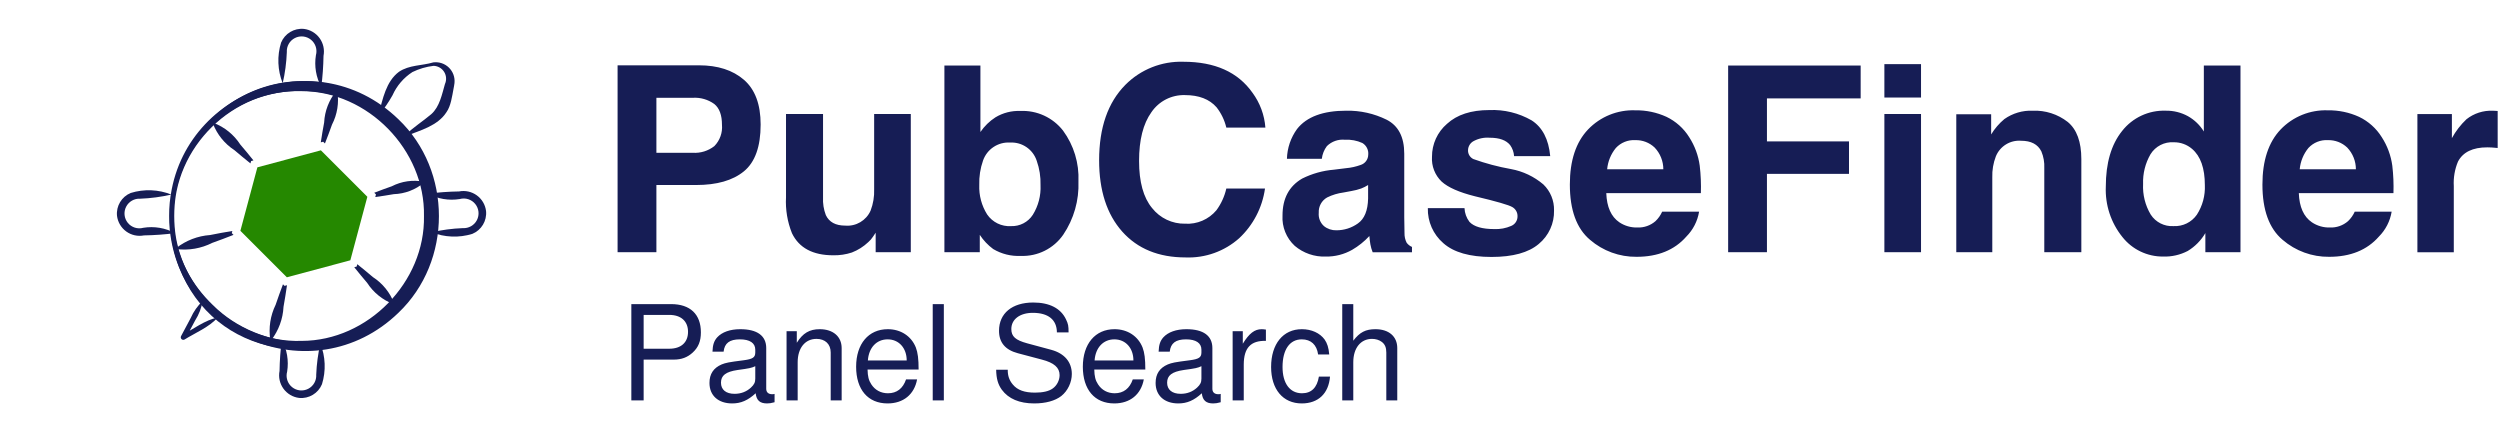
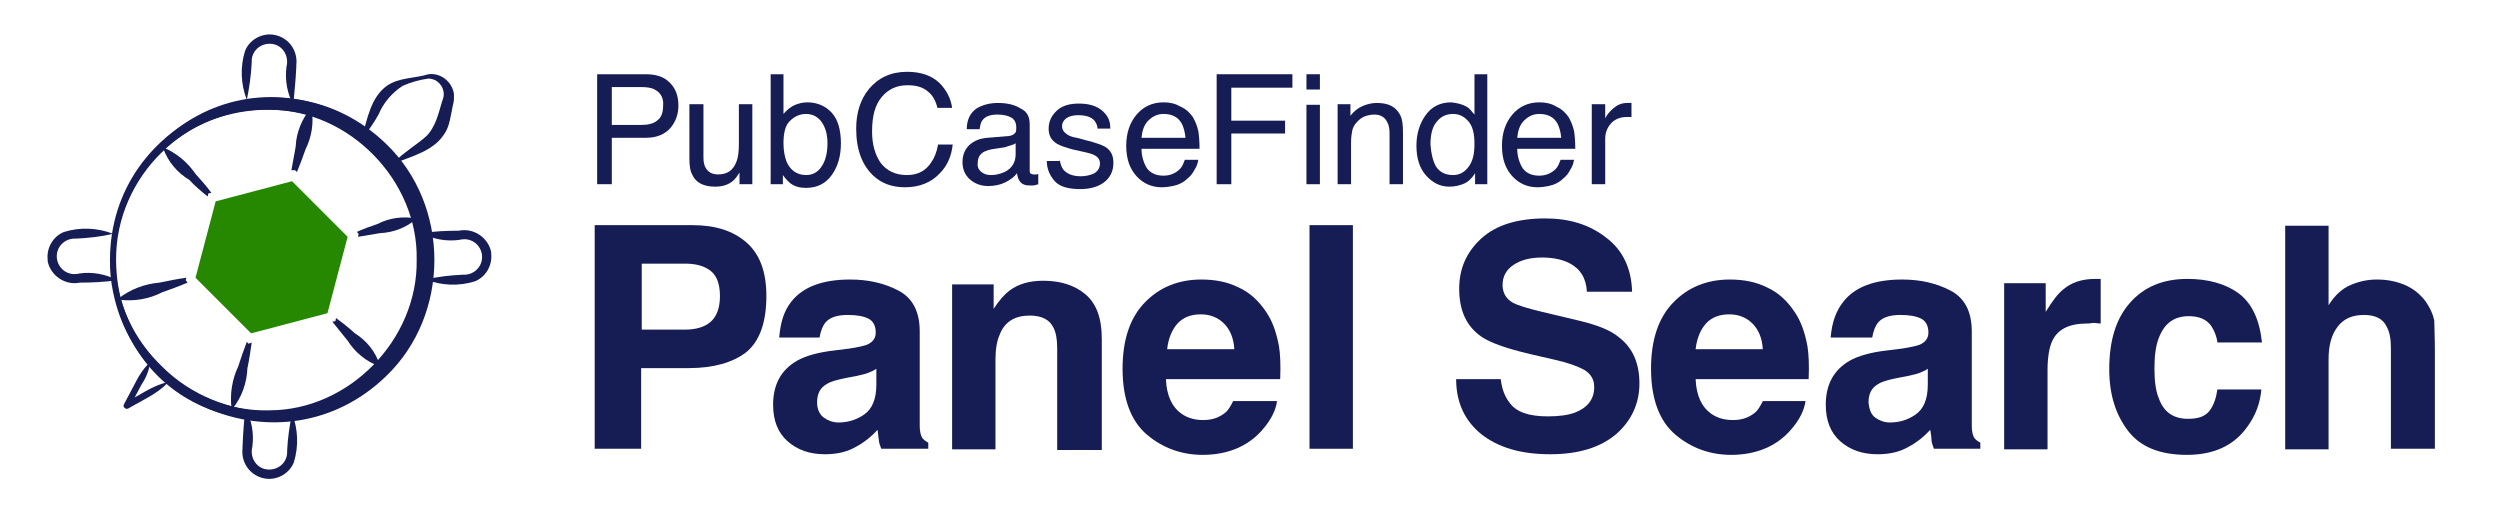
- <svg xmlns="http://www.w3.org/2000/svg" width="492" height="85" viewBox="0 0 492 85">
-   <defs>
-     <clipPath id="clip-logo_PanelSearch">
-       <rect width="492" height="85" />
+ <svg xmlns="http://www.w3.org/2000/svg" xmlns:xlink="http://www.w3.org/1999/xlink" version="1.1" id="レイヤー_1" x="0px" y="0px" viewBox="0 0 409.2 85" style="enable-background:new 0 0 409.2 85;" xml:space="preserve">
+   <style type="text/css">
+ 	.st0{clip-path:url(#SVGID_00000034052924713216807330000004274766067637836708_);}
+ 	.st1{enable-background:new    ;}
+ 	.st2{fill:#161D55;}
+ 	.st3{fill:#161D55;stroke:#161D55;}
+ 	.st4{fill:#258800;}
+ </style>
+   <g>
+     <defs>
+       <rect id="SVGID_1_" x="-15.3" width="492" height="85" />
+     </defs>
+     <clipPath id="SVGID_00000062169234016572356440000018046710911554640521_">
+       <use xlink:href="#SVGID_1_" style="overflow:visible;" />
    </clipPath>
-   </defs>
-   <g id="logo_PanelSearch" clip-path="url(#clip-logo_PanelSearch)">
-     <g id="グループ_56238" data-name="グループ 56238" transform="translate(-11827.957 -6612.707)">
-       <g id="グループ_56232" data-name="グループ 56232" transform="translate(11949.498 6624.859)">
-         <path id="パス_104437" data-name="パス 104437" d="M18.075.057H10.264V13.285H2.626V-23.5H18.649q5.541,0,8.835,2.845t3.294,8.81q0,6.514-3.294,9.21T18.075.057ZM21.669-7.6a5.322,5.322,0,0,0,1.5-4.193q0-2.87-1.51-4.093a6.553,6.553,0,0,0-4.23-1.223H10.264V-6.282h7.163A6.26,6.26,0,0,0,21.669-7.6ZM53.416,9.442q-.1.125-.5.749a5.011,5.011,0,0,1-.948,1.1,9.9,9.9,0,0,1-3.232,2.047,11.015,11.015,0,0,1-3.656.549q-6.04,0-8.136-4.343a16.617,16.617,0,0,1-1.173-7.063v-16.4h7.288v16.4a8.584,8.584,0,0,0,.549,3.494q.973,2.072,3.819,2.072A4.992,4.992,0,0,0,52.417,5.1a10.661,10.661,0,0,0,.7-4.218v-14.8h7.213v27.2H53.416Zm28.552,4.567a9.706,9.706,0,0,1-5.416-1.348,10.817,10.817,0,0,1-2.646-2.8v3.419H66.943V-23.453h7.088v13.078A10.378,10.378,0,0,1,77-13.27a8.822,8.822,0,0,1,4.892-1.248,10.076,10.076,0,0,1,8.4,3.869A15.705,15.705,0,0,1,93.323-.666,17.554,17.554,0,0,1,90.329,9.841,9.711,9.711,0,0,1,81.968,14.009ZM85.861.082a13.166,13.166,0,0,0-.749-4.792A5.215,5.215,0,0,0,79.871-8.3a5.292,5.292,0,0,0-5.316,3.519A13.208,13.208,0,0,0,73.806.057a10.143,10.143,0,0,0,1.547,5.79,5.3,5.3,0,0,0,4.717,2.3,4.882,4.882,0,0,0,4.268-2.221A10.143,10.143,0,0,0,85.861.082ZM124.945,10.54a15,15,0,0,1-10.532,3.769q-7.937,0-12.479-5.092Q97.392,4.1,97.392-4.809q0-9.634,5.166-14.85A15.394,15.394,0,0,1,113.989-24.2q9.284,0,13.577,6.09a13.184,13.184,0,0,1,2.546,6.864h-7.687a10.383,10.383,0,0,0-1.922-3.993q-2.1-2.4-6.215-2.4a7.7,7.7,0,0,0-6.614,3.382q-2.421,3.382-2.421,9.572t2.558,9.272a8.084,8.084,0,0,0,6.5,3.082,7.436,7.436,0,0,0,6.165-2.646A11.492,11.492,0,0,0,122.424.756h7.612A16.544,16.544,0,0,1,124.945,10.54Zm11.406-21.514q2.82-3.594,9.684-3.594a17.2,17.2,0,0,1,7.937,1.772q3.469,1.772,3.469,6.689V6.372q0,1.3.05,3.145a3.954,3.954,0,0,0,.424,1.9,2.55,2.55,0,0,0,1.048.824v1.048h-7.737a7.925,7.925,0,0,1-.449-1.547q-.125-.724-.2-1.647a14.615,14.615,0,0,1-3.394,2.72,10.21,10.21,0,0,1-5.191,1.323,8.925,8.925,0,0,1-6.1-2.109,7.522,7.522,0,0,1-2.408-5.978q0-5.017,3.868-7.263a17.176,17.176,0,0,1,6.239-1.747l2.421-.3a11.1,11.1,0,0,0,2.82-.624,2.139,2.139,0,0,0,1.522-2.022,2.4,2.4,0,0,0-1.161-2.309,7.25,7.25,0,0,0-3.407-.636A4.438,4.438,0,0,0,142.216-7.6a5.187,5.187,0,0,0-1,2.5h-6.863A10.439,10.439,0,0,1,136.351-10.974Zm5.291,19.118a3.717,3.717,0,0,0,2.446.824,7.244,7.244,0,0,0,4.23-1.348q1.934-1.348,2.009-4.917V.057a7.73,7.73,0,0,1-1.36.686,11.376,11.376,0,0,1-1.884.487l-1.6.3a10.314,10.314,0,0,0-3.22.973,3.262,3.262,0,0,0-1.647,3.02A3.123,3.123,0,0,0,141.642,8.144ZM182.5-12.671q3.195,2.047,3.669,7.038h-7.113A4.208,4.208,0,0,0,178.28-7.8q-1.173-1.448-3.993-1.448a5.738,5.738,0,0,0-3.307.724,2.083,2.083,0,0,0-.986,1.7,1.857,1.857,0,0,0,1.048,1.772,45.377,45.377,0,0,0,7.412,1.972,13.615,13.615,0,0,1,6.364,3.02,6.857,6.857,0,0,1,2.1,5.116,8.267,8.267,0,0,1-3.007,6.6q-3.007,2.558-9.3,2.558-6.414,0-9.472-2.708a8.81,8.81,0,0,1-3.057-6.9H169.3a4.75,4.75,0,0,0,.973,2.7q1.323,1.423,4.892,1.423a7.456,7.456,0,0,0,3.332-.624,2,2,0,0,0,1.235-1.872,2.018,2.018,0,0,0-1-1.822q-1-.624-7.413-2.146Q166.7,1.106,164.8-.616a6.223,6.223,0,0,1-1.9-4.892,8.485,8.485,0,0,1,2.958-6.477q2.957-2.708,8.323-2.708A15.41,15.41,0,0,1,182.5-12.671ZM215.467,5.3a9.023,9.023,0,0,1-2.521,4.917q-3.494,3.968-9.784,3.968A13.8,13.8,0,0,1,194,10.839q-3.968-3.344-3.968-10.882,0-7.063,3.581-10.832a12.245,12.245,0,0,1,9.3-3.769,14.257,14.257,0,0,1,6.115,1.273,10.712,10.712,0,0,1,4.492,4.018,13.71,13.71,0,0,1,2.072,5.616,36.267,36.267,0,0,1,.225,5.391H197.2q.15,4.093,2.571,5.74a6.055,6.055,0,0,0,3.544,1.023,5.1,5.1,0,0,0,3.569-1.248A5.927,5.927,0,0,0,208.2,5.3Zm-7.038-8.336a6.192,6.192,0,0,0-1.71-4.28,5.309,5.309,0,0,0-3.806-1.46,4.831,4.831,0,0,0-3.831,1.547,7.724,7.724,0,0,0-1.71,4.193Zm38.834-13.952H228.82v8.461h16.148v6.389H228.82V13.285h-7.637V-23.453h26.081Zm11.88,3.07v27.2h-7.213v-27.2Zm0-9.809v6.564h-7.213v-6.564ZM278.836-8.653a4.952,4.952,0,0,0-4.967,3.07,10.545,10.545,0,0,0-.7,4.143V13.285h-7.088V-13.869h6.863V-9.9a12.076,12.076,0,0,1,2.6-3.02,9.02,9.02,0,0,1,5.566-1.647,10.5,10.5,0,0,1,6.9,2.209q2.683,2.209,2.683,7.325V13.285H283.4V-3.262a7.551,7.551,0,0,0-.574-3.295Q281.781-8.653,278.836-8.653Zm43.177-14.8V13.285H315.1V9.517a10.033,10.033,0,0,1-3.469,3.519,9.739,9.739,0,0,1-4.842,1.1,10.109,10.109,0,0,1-8.024-3.856,14.808,14.808,0,0,1-3.257-9.9q0-6.963,3.207-10.957a10.434,10.434,0,0,1,8.573-3.993,8.774,8.774,0,0,1,4.393,1.086,8.64,8.64,0,0,1,3.12,3.007V-23.453ZM302.845-.142a10.7,10.7,0,0,0,1.5,6.015,4.985,4.985,0,0,0,4.492,2.271A5.252,5.252,0,0,0,313.427,5.9,9.924,9.924,0,0,0,315,.082q0-4.992-2.521-7.138a5.425,5.425,0,0,0-3.594-1.3A5,5,0,0,0,304.305-6,10.927,10.927,0,0,0,302.845-.142ZM351.763,5.3a9.023,9.023,0,0,1-2.521,4.917q-3.494,3.968-9.784,3.968a13.8,13.8,0,0,1-9.16-3.344Q326.33,7.495,326.331-.042q0-7.063,3.581-10.832a12.245,12.245,0,0,1,9.3-3.769,14.257,14.257,0,0,1,6.115,1.273,10.712,10.712,0,0,1,4.492,4.018,13.71,13.71,0,0,1,2.072,5.616,36.267,36.267,0,0,1,.225,5.391H333.493q.15,4.093,2.571,5.74a6.055,6.055,0,0,0,3.544,1.023,5.1,5.1,0,0,0,3.569-1.248A5.927,5.927,0,0,0,344.5,5.3Zm-7.038-8.336a6.192,6.192,0,0,0-1.71-4.28,5.309,5.309,0,0,0-3.806-1.46,4.831,4.831,0,0,0-3.831,1.547,7.724,7.724,0,0,0-1.71,4.193Zm25.856-4.318q-4.293,0-5.765,2.8a10.875,10.875,0,0,0-.824,4.842v13h-7.163v-27.2h6.789v4.742a15.038,15.038,0,0,1,2.87-3.719,7.813,7.813,0,0,1,5.191-1.672q.2,0,.337.012t.611.037V-7.23q-.674-.075-1.2-.1T370.581-7.355Z" transform="translate(-2.626 24.202)" fill="#161d55" />
-         <text id="Panel_Search" data-name="Panel Search" transform="translate(0.347 66.649)" fill="#161d55" font-size="26" font-family="Helvetica-Light, Helvetica" font-weight="300">
-           <tspan x="0" y="0">Panel Search</tspan>
-         </text>
+     <g id="logo_PanelSearch" style="clip-path:url(#SVGID_00000062169234016572356440000018046710911554640521_);">
+       <g id="グループ_56238" transform="translate(-11827.957 -6612.707)">
+         <g id="グループ_56232" transform="translate(11949.498 6624.859)">
+           <g class="st1">
+             <path class="st2" d="M-23.8,0h8c1.6,0,2.9,0.4,3.8,1.3c1,0.9,1.5,2.2,1.5,3.8c0,1.4-0.4,2.6-1.3,3.7c-0.9,1-2.2,1.6-4,1.6h-5.6       V18h-2.4V0z M-14.4,2.5c-0.5-0.3-1.3-0.4-2.2-0.4h-4.8v6.2h4.8c1.1,0,2-0.2,2.6-0.7c0.7-0.5,1-1.3,1-2.5       C-12.9,3.9-13.4,3-14.4,2.5z" />
+             <path class="st2" d="M-6.4,4.9v8.7c0,0.7,0.1,1.2,0.3,1.6C-5.7,16-5,16.4-4,16.4c1.5,0,2.5-0.7,3-2.1c0.3-0.7,0.4-1.7,0.4-3       V4.9h2.2V18h-2.1l0-1.9c-0.3,0.5-0.6,0.9-1,1.3c-0.8,0.7-1.8,1-3,1c-1.8,0-3.1-0.6-3.7-1.9c-0.4-0.7-0.5-1.6-0.5-2.7V4.9H-6.4z       " />
+             <path class="st2" d="M4.6,0h2.1v6.5c0.5-0.6,1.1-1.1,1.7-1.4c0.7-0.3,1.4-0.5,2.2-0.5c1.6,0,3,0.6,4,1.7c1,1.1,1.5,2.8,1.5,5       c0,2.1-0.5,3.8-1.5,5.2s-2.4,2.1-4.2,2.1c-1,0-1.8-0.2-2.5-0.7c-0.4-0.3-0.8-0.7-1.3-1.4V18h-2V0z M13,15       c0.6-0.9,0.9-2.2,0.9-3.7c0-1.4-0.3-2.5-0.9-3.4c-0.6-0.9-1.5-1.4-2.6-1.4c-1,0-1.9,0.4-2.6,1.1c-0.8,0.7-1.1,2-1.1,3.7       c0,1.2,0.2,2.2,0.5,3c0.6,1.4,1.7,2.2,3.2,2.2C11.5,16.5,12.4,16,13,15z" />
+             <path class="st2" d="M32.2,1.4c1.2,1.2,1.9,2.6,2.1,4.1h-2.4c-0.3-1.2-0.8-2.1-1.6-2.7c-0.8-0.7-1.9-1-3.3-1       c-1.7,0-3.1,0.6-4.2,1.9s-1.6,3.1-1.6,5.7c0,2.1,0.5,3.8,1.4,5.1c1,1.3,2.4,2,4.3,2c1.8,0,3.1-0.7,4-2.1       c0.5-0.7,0.9-1.7,1.1-2.9h2.4c-0.2,1.9-0.9,3.5-2.1,4.7c-1.4,1.5-3.3,2.3-5.7,2.3c-2.1,0-3.8-0.6-5.2-1.9       c-1.8-1.7-2.8-4.2-2.8-7.7c0-2.6,0.7-4.8,2.1-6.5c1.5-1.8,3.6-2.8,6.2-2.8C29.2-0.4,30.9,0.2,32.2,1.4z" />
+             <path class="st2" d="M43.7,10.1c0.5-0.1,0.8-0.3,1-0.6c0.1-0.2,0.1-0.5,0.1-0.8c0-0.8-0.3-1.3-0.8-1.6       c-0.5-0.3-1.3-0.5-2.3-0.5c-1.1,0-2,0.3-2.4,0.9c-0.3,0.3-0.4,0.9-0.5,1.5h-2.1c0-1.6,0.6-2.7,1.6-3.4c1-0.6,2.2-0.9,3.5-0.9       c1.5,0,2.8,0.3,3.7,0.9C46.6,6.1,47,7,47,8.2v7.5c0,0.2,0,0.4,0.1,0.5c0.1,0.1,0.3,0.2,0.6,0.2c0.1,0,0.2,0,0.3,0       c0.1,0,0.3,0,0.4-0.1V18c-0.3,0.1-0.6,0.2-0.8,0.2c-0.2,0-0.4,0-0.7,0c-0.8,0-1.3-0.3-1.6-0.8c-0.2-0.3-0.3-0.7-0.4-1.2       c-0.4,0.6-1.1,1.1-1.9,1.5c-0.8,0.4-1.8,0.6-2.8,0.6c-1.2,0-2.2-0.4-3-1.1c-0.8-0.7-1.2-1.7-1.2-2.8c0-1.2,0.4-2.1,1.1-2.8       c0.8-0.7,1.7-1.1,3-1.2L43.7,10.1z M39.1,16c0.5,0.4,1,0.5,1.6,0.5c0.8,0,1.5-0.2,2.2-0.5c1.2-0.6,1.8-1.6,1.8-2.9v-1.8       c-0.3,0.2-0.6,0.3-1,0.4S43,12,42.6,12l-1.3,0.2c-0.8,0.1-1.4,0.3-1.8,0.5c-0.7,0.4-1,1-1,1.8C38.4,15.1,38.6,15.6,39.1,16z" />
+             <path class="st2" d="M51.9,13.9c0.1,0.7,0.3,1.3,0.6,1.7c0.6,0.7,1.5,1.1,2.9,1.1c0.8,0,1.6-0.2,2.2-0.5       c0.6-0.4,0.9-0.9,0.9-1.6c0-0.6-0.3-1-0.8-1.3c-0.3-0.2-1-0.4-1.9-0.6l-1.8-0.4c-1.1-0.3-2-0.6-2.5-0.9c-1-0.6-1.4-1.4-1.4-2.5       c0-1.2,0.5-2.2,1.4-3c0.9-0.8,2.1-1.1,3.6-1.1c2,0,3.4,0.6,4.3,1.7c0.6,0.7,0.8,1.5,0.8,2.4h-2.1c0-0.5-0.2-0.9-0.5-1.3       c-0.5-0.6-1.4-0.9-2.7-0.9c-0.8,0-1.5,0.2-1.9,0.5c-0.4,0.3-0.7,0.7-0.7,1.3c0,0.6,0.3,1,0.9,1.4c0.3,0.2,0.8,0.4,1.5,0.5       l1.5,0.4c1.6,0.4,2.7,0.8,3.2,1.1c0.9,0.6,1.3,1.4,1.3,2.6c0,1.2-0.4,2.2-1.3,3c-0.9,0.8-2.3,1.3-4.1,1.3c-2,0-3.4-0.4-4.2-1.3       s-1.3-2-1.3-3.3H51.9z" />
+             <path class="st2" d="M71.7,5.3c0.9,0.4,1.5,1,2,1.7c0.4,0.7,0.7,1.4,0.9,2.3c0.1,0.6,0.2,1.6,0.2,2.9h-9.5       c0,1.3,0.4,2.4,0.9,3.2c0.6,0.8,1.5,1.2,2.7,1.2c1.1,0,2-0.4,2.7-1.1c0.4-0.4,0.6-1,0.8-1.5h2.2c-0.1,0.5-0.2,1-0.6,1.6       c-0.3,0.6-0.7,1.1-1.1,1.4c-0.7,0.7-1.5,1.1-2.5,1.3c-0.5,0.1-1.1,0.2-1.8,0.2c-1.6,0-3-0.6-4.1-1.8c-1.1-1.2-1.7-2.8-1.7-5       c0-2.1,0.6-3.8,1.7-5.1c1.1-1.3,2.6-2,4.4-2C70,4.6,70.8,4.8,71.7,5.3z M72.5,10.4c-0.1-1-0.3-1.7-0.6-2.3       c-0.6-1.1-1.6-1.6-3-1.6c-1,0-1.8,0.4-2.5,1.1c-0.7,0.7-1,1.7-1.1,2.8H72.5z" />
+             <path class="st2" d="M77.6,0H90v2.2H80v5.4h8.8v2.1H80V18h-2.4V0z" />
+             <path class="st2" d="M92.3,0h2.2v2.5h-2.2V0z M92.3,5h2.2v13h-2.2V5z" />
+             <path class="st2" d="M97.4,4.9h2.1v1.9c0.6-0.8,1.3-1.3,2-1.6c0.7-0.3,1.5-0.5,2.3-0.5c1.9,0,3.1,0.6,3.8,1.9       c0.4,0.7,0.5,1.7,0.5,3V18h-2.2V9.7c0-0.8-0.1-1.4-0.4-1.9c-0.4-0.8-1.1-1.2-2.1-1.2c-0.5,0-0.9,0.1-1.3,0.2       c-0.6,0.2-1.1,0.5-1.6,1.1c-0.4,0.4-0.6,0.9-0.7,1.3c-0.1,0.5-0.2,1.1-0.2,2V18h-2.2V4.9z" />
+             <path class="st2" d="M118.5,5.3c0.4,0.2,0.8,0.7,1.3,1.3V0h2.1v18h-2v-1.8c-0.5,0.8-1.1,1.4-1.8,1.7s-1.5,0.5-2.4,0.5       c-1.5,0-2.7-0.6-3.8-1.8c-1.1-1.2-1.6-2.9-1.6-4.9c0-1.9,0.5-3.6,1.5-5s2.4-2.1,4.2-2.1C116.9,4.7,117.8,4.9,118.5,5.3z        M113.5,15.1c0.6,0.9,1.5,1.4,2.8,1.4c1,0,1.8-0.4,2.5-1.3c0.7-0.9,1-2.1,1-3.8c0-1.7-0.3-2.9-1-3.7c-0.7-0.8-1.5-1.2-2.5-1.2       c-1.1,0-2,0.4-2.7,1.3c-0.7,0.8-1,2.1-1,3.7C112.7,13,113,14.2,113.5,15.1z" />
+             <path class="st2" d="M133.2,5.3c0.9,0.4,1.5,1,2,1.7c0.4,0.7,0.7,1.4,0.9,2.3c0.1,0.6,0.2,1.6,0.2,2.9h-9.5       c0,1.3,0.4,2.4,0.9,3.2c0.6,0.8,1.5,1.2,2.7,1.2c1.1,0,2-0.4,2.7-1.1c0.4-0.4,0.6-1,0.8-1.5h2.2c-0.1,0.5-0.2,1-0.6,1.6       c-0.3,0.6-0.7,1.1-1.1,1.4c-0.7,0.7-1.5,1.1-2.5,1.3c-0.5,0.1-1.1,0.2-1.8,0.2c-1.6,0-3-0.6-4.1-1.8c-1.1-1.2-1.7-2.8-1.7-5       c0-2.1,0.6-3.8,1.7-5.1c1.1-1.3,2.6-2,4.4-2C131.5,4.6,132.4,4.8,133.2,5.3z M134,10.4c-0.1-1-0.3-1.7-0.6-2.3       c-0.6-1.1-1.6-1.6-3-1.6c-1,0-1.8,0.4-2.5,1.1c-0.7,0.7-1,1.7-1.1,2.8H134z" />
+             <path class="st2" d="M139.1,4.9h2.1v2.3c0.2-0.4,0.6-1,1.3-1.6c0.7-0.6,1.4-0.9,2.3-0.9c0,0,0.1,0,0.2,0s0.3,0,0.5,0V7       c-0.1,0-0.2,0-0.4,0c-0.1,0-0.2,0-0.4,0c-1.1,0-2,0.4-2.6,1.1c-0.6,0.7-0.9,1.5-0.9,2.5V18h-2.2V4.9z" />
+           </g>
+           <g class="st1">
+             <path class="st2" d="M-8.8,48.1h-7.8v13.2h-7.6V24.7h16c3.7,0,6.6,0.9,8.8,2.8s3.3,4.8,3.3,8.8c0,4.3-1.1,7.4-3.3,9.2       C-1.6,47.2-4.8,48.1-8.8,48.1z M-5.2,40.5c1-0.9,1.5-2.3,1.5-4.2c0-1.9-0.5-3.3-1.5-4.1c-1-0.8-2.4-1.2-4.2-1.2h-7.1v10.8h7.1       C-7.7,41.8-6.2,41.4-5.2,40.5z" />
+             <path class="st2" d="M8,37.2c1.9-2.4,5.1-3.6,9.6-3.6c3,0,5.6,0.6,7.9,1.8c2.3,1.2,3.5,3.4,3.5,6.7v12.4c0,0.9,0,1.9,0,3.1       c0,0.9,0.2,1.6,0.4,1.9c0.2,0.3,0.6,0.6,1,0.8v1h-7.7c-0.2-0.5-0.4-1.1-0.4-1.5c-0.1-0.5-0.1-1-0.2-1.6c-1,1.1-2.1,2-3.4,2.7       c-1.5,0.9-3.2,1.3-5.2,1.3c-2.5,0-4.5-0.7-6.1-2.1c-1.6-1.4-2.4-3.4-2.4-6c0-3.3,1.3-5.7,3.9-7.2c1.4-0.8,3.5-1.4,6.2-1.7       l2.4-0.3c1.3-0.2,2.2-0.4,2.8-0.6c1-0.4,1.5-1.1,1.5-2c0-1.1-0.4-1.9-1.2-2.3c-0.8-0.4-1.9-0.6-3.4-0.6c-1.7,0-2.9,0.4-3.6,1.2       c-0.5,0.6-0.8,1.4-1,2.5H6C6.2,40.6,6.8,38.7,8,37.2z M13.3,56.2c0.7,0.5,1.5,0.8,2.4,0.8c1.5,0,2.9-0.4,4.2-1.3s2-2.5,2-4.9       v-2.6c-0.4,0.3-0.9,0.5-1.4,0.7c-0.5,0.2-1.1,0.3-1.9,0.5l-1.6,0.3c-1.5,0.3-2.6,0.6-3.2,1c-1.1,0.6-1.6,1.6-1.6,3       C12.2,54.8,12.6,55.7,13.3,56.2z" />
+             <path class="st2" d="M47,39.5c-2.4,0-4.1,1-4.9,3.1c-0.5,1.1-0.7,2.5-0.7,4.1v14.7h-7.1v-27h6.8v4c0.9-1.4,1.8-2.4,2.6-3       c1.5-1.1,3.3-1.6,5.5-1.6c2.8,0,5.1,0.7,6.9,2.2c1.8,1.5,2.7,3.9,2.7,7.3v18.2h-7.3V44.8c0-1.4-0.2-2.5-0.6-3.3       C50.3,40.2,49,39.5,47,39.5z" />
+             <path class="st2" d="M87.5,53.4c-0.2,1.6-1,3.2-2.5,4.9c-2.3,2.6-5.6,4-9.7,4c-3.4,0-6.5-1.1-9.1-3.3c-2.6-2.2-4-5.8-4-10.8       c0-4.7,1.2-8.3,3.6-10.8c2.4-2.5,5.5-3.8,9.3-3.8c2.3,0,4.3,0.4,6.1,1.3c1.8,0.8,3.3,2.2,4.5,4c1.1,1.6,1.7,3.5,2.1,5.6       c0.2,1.2,0.3,3,0.2,5.4H69.3c0.1,2.7,1,4.6,2.6,5.7c1,0.7,2.2,1,3.5,1c1.5,0,2.6-0.4,3.6-1.2c0.5-0.4,0.9-1.1,1.3-1.9H87.5z        M80.5,45.1c-0.1-1.9-0.7-3.3-1.7-4.3c-1-1-2.3-1.5-3.8-1.5c-1.6,0-2.9,0.5-3.8,1.5s-1.5,2.4-1.7,4.2H80.5z" />
+             <path class="st2" d="M92.8,24.7h7.1v36.6h-7.1V24.7z" />
+             <path class="st2" d="M131.8,56c1.8,0,3.3-0.2,4.4-0.6c2.1-0.8,3.2-2.2,3.2-4.2c0-1.2-0.5-2.1-1.6-2.8c-1.1-0.6-2.7-1.2-5-1.7       l-3.9-0.9c-3.8-0.9-6.4-1.8-7.9-2.8c-2.5-1.7-3.7-4.3-3.7-7.9c0-3.3,1.2-6,3.6-8.2c2.4-2.2,5.9-3.3,10.5-3.3       c3.9,0,7.2,1,9.9,3.1c2.7,2,4.2,5,4.3,8.9h-7.4c-0.1-2.2-1.1-3.8-2.9-4.7c-1.2-0.6-2.7-0.9-4.4-0.9c-2,0-3.5,0.4-4.7,1.2       c-1.2,0.8-1.8,1.9-1.8,3.3c0,1.3,0.6,2.3,1.7,2.9c0.7,0.4,2.3,0.9,4.8,1.5l6.3,1.5c2.8,0.7,4.9,1.5,6.3,2.7       c2.2,1.7,3.3,4.2,3.3,7.5c0,3.3-1.3,6.1-3.8,8.3c-2.6,2.2-6.2,3.3-10.8,3.3c-4.8,0-8.5-1.1-11.3-3.3c-2.7-2.2-4.1-5.2-4.1-9       h7.3c0.2,1.7,0.7,2.9,1.4,3.8C126.6,55.3,128.7,56,131.8,56z" />
+             <path class="st2" d="M174,53.4c-0.2,1.6-1,3.2-2.5,4.9c-2.3,2.6-5.6,4-9.7,4c-3.4,0-6.5-1.1-9.1-3.3s-4-5.8-4-10.8       c0-4.7,1.2-8.3,3.6-10.8s5.5-3.8,9.3-3.8c2.3,0,4.3,0.4,6.1,1.3c1.8,0.8,3.3,2.2,4.5,4c1.1,1.6,1.7,3.5,2.1,5.6       c0.2,1.2,0.3,3,0.2,5.4h-18.5c0.1,2.7,1,4.6,2.6,5.7c1,0.7,2.2,1,3.5,1c1.5,0,2.6-0.4,3.6-1.2c0.5-0.4,0.9-1.1,1.3-1.9H174z        M167,45.1c-0.1-1.9-0.7-3.3-1.7-4.3c-1-1-2.3-1.5-3.8-1.5c-1.6,0-2.9,0.5-3.8,1.5s-1.5,2.4-1.7,4.2H167z" />
+             <path class="st2" d="M180.2,37.2c1.9-2.4,5.1-3.6,9.6-3.6c3,0,5.6,0.6,7.9,1.8c2.3,1.2,3.5,3.4,3.5,6.7v12.4c0,0.9,0,1.9,0,3.1       c0,0.9,0.2,1.6,0.4,1.9c0.2,0.3,0.6,0.6,1,0.8v1H195c-0.2-0.5-0.4-1.1-0.4-1.5s-0.1-1-0.2-1.6c-1,1.1-2.1,2-3.4,2.7       c-1.5,0.9-3.2,1.3-5.2,1.3c-2.5,0-4.5-0.7-6.1-2.1c-1.6-1.4-2.4-3.4-2.4-6c0-3.3,1.3-5.7,3.9-7.2c1.4-0.8,3.5-1.4,6.2-1.7       l2.4-0.3c1.3-0.2,2.2-0.4,2.8-0.6c1-0.4,1.5-1.1,1.5-2c0-1.1-0.4-1.9-1.2-2.3c-0.8-0.4-1.9-0.6-3.4-0.6c-1.7,0-2.9,0.4-3.6,1.2       c-0.5,0.6-0.8,1.4-1,2.5h-6.8C178.3,40.6,179,38.7,180.2,37.2z M185.4,56.2c0.7,0.5,1.5,0.8,2.4,0.8c1.5,0,2.9-0.4,4.2-1.3       s2-2.5,2-4.9v-2.6c-0.4,0.3-0.9,0.5-1.4,0.7c-0.5,0.2-1.1,0.3-1.9,0.5l-1.6,0.3c-1.5,0.3-2.6,0.6-3.2,1c-1.1,0.6-1.6,1.6-1.6,3       C184.4,54.8,184.7,55.7,185.4,56.2z" />
+             <path class="st2" d="M220.1,40.8c-2.9,0-4.8,0.9-5.7,2.8c-0.5,1-0.8,2.7-0.8,4.8v13h-7.1V34.2h6.8v4.7c1.1-1.8,2-3,2.9-3.7       c1.3-1.1,3-1.7,5.2-1.7c0.1,0,0.2,0,0.3,0c0.1,0,0.3,0,0.6,0v7.3c-0.4,0-0.8-0.1-1.2-0.1C220.5,40.8,220.3,40.8,220.1,40.8z" />
+             <path class="st2" d="M248.7,43.9h-7.3c-0.1-1-0.5-1.9-1-2.7c-0.8-1.1-2-1.6-3.7-1.6c-2.4,0-4,1.2-4.9,3.6       c-0.5,1.3-0.7,2.9-0.7,5c0,2,0.2,3.6,0.7,4.8c0.8,2.3,2.4,3.4,4.8,3.4c1.7,0,2.8-0.4,3.5-1.3c0.7-0.9,1.1-2.1,1.3-3.5h7.2       c-0.2,2.2-0.9,4.2-2.3,6.1c-2.2,3.1-5.5,4.6-9.9,4.6c-4.4,0-7.6-1.3-9.6-3.9s-3.1-5.9-3.1-10.1c0-4.7,1.1-8.3,3.4-10.9       c2.3-2.6,5.4-3.9,9.4-3.9c3.4,0,6.2,0.8,8.3,2.3C247,37.4,248.3,40.1,248.7,43.9z" />
+             <path class="st2" d="M277,45.4v15.9h-7.2V44.8c0-1.5-0.2-2.6-0.7-3.5c-0.6-1.3-1.9-1.9-3.7-1.9c-1.9,0-3.3,0.6-4.3,1.9       c-1,1.3-1.5,3-1.5,5.4v14.7h-7.1V24.8h7.1v13c1-1.6,2.2-2.7,3.6-3.3c1.4-0.6,2.8-0.9,4.3-0.9c1.7,0,3.2,0.3,4.6,0.9       s2.5,1.5,3.4,2.7c0.7,1,1.2,2.1,1.4,3.1C276.9,41.2,277,43,277,45.4z" />
+           </g>
+         </g>
      </g>
-     </g>
-     <g id="グループ_56396" data-name="グループ 56396" transform="translate(-16097 10481.66)">
-       <path id="パス_104938" data-name="パス 104938" d="M54.517,55.008c-13.095,13.267-35.488,9.748-42.294-8.155C4.154,25.268,24.635,3.578,46.548,12.266,64.2,19.462,67.87,41.9,54.517,55.008m-.141-.141C69.632,39.295,57.954,12.4,36.363,12.221c-22.4-.077-33.9,26.371-17.495,42.128,9.332,9.314,26.083,10.254,35.508.518" transform="translate(16120 -10476)" fill="#161d55" />
-       <path id="パス_104939" data-name="パス 104939" d="M10.789,36.854c.044-22.936,27.69-34.692,44.264-18.69,10.433,9.921,10.439,27.462,0,37.383C38.485,71.556,10.827,59.788,10.789,36.854m0,0c-.165,13.817,11.824,25.525,25.574,25.071C49.686,61.917,61.2,50.091,60.937,36.854,61.2,23.616,49.691,11.781,36.363,11.778c-13.752-.451-25.74,11.257-25.574,25.076" transform="translate(16120 -10476)" fill="#161d55" stroke="#161d55" stroke-width="1" />
-       <path id="パス_104940" data-name="パス 104940" d="M51.532,16.745c.8-2.921,1.421-6.355,3.985-8.276,2.034-1.372,4.5-1.179,6.76-1.852a3.716,3.716,0,0,1,4.167,4.065c-.036.417-.137.781-.195,1.162-.274,1.425-.518,3.361-1.381,4.568-1.718,2.692-5.171,3.6-8.019,4.7l-.1-.172c1.588-1.554,3.466-2.721,5.137-4.141,1.644-1.466,2.092-3.9,2.679-5.921a2.535,2.535,0,0,0-2.238-3.581A12.992,12.992,0,0,0,58.165,8.52a10.552,10.552,0,0,0-3.92,4.573,26.828,26.828,0,0,1-2.533,3.738Z" transform="translate(16120 -10476)" fill="#161d55" />
-       <path id="パス_104941" data-name="パス 104941" d="M61.222,32.456a54.954,54.954,0,0,1,6.121-.441,4.485,4.485,0,0,1,5.312,3.851,4.4,4.4,0,0,1-2.7,4.5,12.022,12.022,0,0,1-8-.317,33.011,33.011,0,0,1,6.129-.814,2.918,2.918,0,1,0-.607-5.723,9.855,9.855,0,0,1-6.252-1.054" transform="translate(16120 -10476)" fill="#161d55" />
-       <path id="パス_104942" data-name="パス 104942" d="M40.225,11.459a9.843,9.843,0,0,1-1.053-6.253A2.918,2.918,0,1,0,33.448,4.6a33.011,33.011,0,0,1-.814,6.129,12.022,12.022,0,0,1-.317-8,4.4,4.4,0,0,1,4.5-2.7,4.485,4.485,0,0,1,3.851,5.312,54.954,54.954,0,0,1-.441,6.121" transform="translate(16120 -10476)" fill="#161d55" />
-       <path id="パス_104943" data-name="パス 104943" d="M32.456,61.222a9.841,9.841,0,0,1,1.053,6.252,2.919,2.919,0,1,0,5.724.607,33.011,33.011,0,0,1,.814-6.129,12.022,12.022,0,0,1,.317,8,4.4,4.4,0,0,1-4.5,2.7,4.485,4.485,0,0,1-3.851-5.312,54.954,54.954,0,0,1,.441-6.121" transform="translate(16120 -10476)" fill="#161d55" />
-       <path id="パス_104944" data-name="パス 104944" d="M11.459,40.225a55.2,55.2,0,0,1-6.121.442A4.486,4.486,0,0,1,.026,36.815a4.4,4.4,0,0,1,2.7-4.5,12.015,12.015,0,0,1,8,.316,33.011,33.011,0,0,1-6.129.814,2.918,2.918,0,1,0,.607,5.723,9.855,9.855,0,0,1,6.252,1.054" transform="translate(16120 -10476)" fill="#161d55" />
-       <path id="パス_104945" data-name="パス 104945" d="M16.876,53.589a10.214,10.214,0,0,1-1.461,3.8l-1.9,3.566-.69-.669c2.041-1.076,4.668-3.045,6.966-3.43-1.479,1.787-4.52,3.08-6.468,4.3a.5.5,0,0,1-.69-.669l1.9-3.566a10.209,10.209,0,0,1,2.343-3.331" transform="translate(16120 -10476)" fill="#161d55" />
-       <path id="合体_10" data-name="合体 10" d="M0,15.842,3.347,3.348,15.842,0l9.147,9.146L21.641,21.641,9.147,24.989Z" transform="translate(16144.307 -10452.077)" fill="#258800" stroke="rgba(0,0,0,0)" stroke-miterlimit="10" stroke-width="1" />
-       <path id="パス_104948" data-name="パス 104948" d="M33,50.6l-.311-.311c-.5,1.336-.989,2.677-1.443,4.029a11.685,11.685,0,0,0-1.053,6.9l.193.05a11.684,11.684,0,0,0,2.41-6.552c.256-1.41.479-2.827.685-4.246Z" transform="translate(16120 -10476)" fill="#161d55" />
-       <path id="パス_104949" data-name="パス 104949" d="M22.612,40.218l.113-.423c-1.464.244-2.926.5-4.38.8a12.247,12.247,0,0,0-6.677,2.572l.054.192a12.257,12.257,0,0,0,7.049-1.222c1.405-.5,2.8-1.028,4.184-1.573Z" transform="translate(16120 -10476)" fill="#161d55" />
-       <path id="パス_104950" data-name="パス 104950" d="M26.29,26.5l.124-.465.465-.124c-.847-1.057-1.7-2.1-2.589-3.131a10.941,10.941,0,0,0-5.241-4.252l-.142.142a10.937,10.937,0,0,0,4.252,5.241c1.026.884,2.073,1.742,3.131,2.589" transform="translate(16120 -10476)" fill="#161d55" />
-       <path id="パス_104951" data-name="パス 104951" d="M40.6,22.229l.347.347c.484-1.231.954-2.466,1.393-3.713A10.62,10.62,0,0,0,43.385,12.3l-.193-.052a10.619,10.619,0,0,0-2.4,6.2c-.247,1.3-.461,2.6-.661,3.907Z" transform="translate(16120 -10476)" fill="#161d55" />
-       <path id="パス_104952" data-name="パス 104952" d="M60.389,30.095A9.747,9.747,0,0,0,54.1,31c-1.157.4-2.3.829-3.447,1.271l.339.339-.135.507c1.218-.17,2.434-.354,3.645-.568a9.738,9.738,0,0,0,5.941-2.266l-.05-.193" transform="translate(16120 -10476)" fill="#161d55" />
-       <path id="パス_104953" data-name="パス 104953" d="M50.381,48.866c-1.006-.864-2.032-1.7-3.069-2.532l-.126.469-.469.125c.829,1.037,1.668,2.064,2.533,3.069a10.672,10.672,0,0,0,5.18,4.191l.141-.142a10.669,10.669,0,0,0-4.19-5.18" transform="translate(16120 -10476)" fill="#161d55" />
+       <g id="グループ_56396" transform="translate(-16097 10481.66)">
+         <path id="パス_104938" class="st2" d="M16159.3-10421c-13.1,13.3-35.5,9.7-42.3-8.2c-8.1-21.6,12.4-43.3,34.3-34.6     C16168.9-10456.5,16172.6-10434.1,16159.3-10421 M16159.1-10421.1c15.3-15.6,3.6-42.5-18-42.6c-22.4-0.1-33.9,26.4-17.5,42.1     C16132.9-10412.3,16149.7-10411.4,16159.1-10421.1" />
+         <path id="パス_104939" class="st3" d="M16115.5-10439.1c0-22.9,27.7-34.7,44.3-18.7c10.4,9.9,10.4,27.5,0,37.4     C16143.2-10404.4,16115.6-10416.2,16115.5-10439.1 M16115.5-10439.1c-0.2,13.8,11.8,25.5,25.6,25.1c13.3,0,24.8-11.8,24.6-25.1     c0.3-13.2-11.2-25.1-24.6-25.1C16127.3-10464.7,16115.4-10453,16115.5-10439.1" />
+         <path id="パス_104940" class="st2" d="M16156.3-10459.3c0.8-2.9,1.4-6.4,4-8.3c2-1.4,4.5-1.2,6.8-1.9c2-0.3,3.9,1.2,4.2,3.2     c0,0.3,0,0.6,0,0.8c0,0.4-0.1,0.8-0.2,1.2c-0.3,1.4-0.5,3.4-1.4,4.6c-1.7,2.7-5.2,3.6-8,4.7l-0.1-0.2c1.6-1.6,3.5-2.7,5.1-4.1     c1.6-1.5,2.1-3.9,2.7-5.9c0.6-1.3,0-2.8-1.3-3.4c-0.3-0.1-0.6-0.2-1-0.2c-1.4,0.2-2.9,0.6-4.2,1.2c-1.7,1.1-3.1,2.7-3.9,4.6     c-0.7,1.3-1.6,2.6-2.5,3.7L16156.3-10459.3z" />
+         <path id="パス_104941" class="st2" d="M16166-10443.5c2-0.3,4.1-0.4,6.1-0.4c2.4-0.5,4.8,1.1,5.3,3.5c0,0.1,0,0.2,0,0.3     c0.2,1.9-0.9,3.8-2.7,4.5c-2.6,0.8-5.4,0.7-8-0.3c2-0.5,4.1-0.7,6.1-0.8c1.6,0.1,3-1.1,3.1-2.7c0.1-1.6-1.1-3-2.7-3.1     c-0.3,0-0.6,0-1,0.1C16170.1-10442.1,16167.9-10442.5,16166-10443.5" />
+         <path id="パス_104942" class="st2" d="M16145-10464.5c-1-1.9-1.4-4.1-1.1-6.3c0.4-1.6-0.5-3.2-2-3.6c-1.6-0.4-3.2,0.5-3.6,2     c-0.1,0.3-0.1,0.6-0.1,1c-0.1,2.1-0.4,4.1-0.8,6.1c-1-2.6-1.1-5.4-0.3-8c0.7-1.8,2.6-2.9,4.5-2.7c2.5,0.3,4.2,2.5,3.9,5     c0,0.1,0,0.2,0,0.3C16145.4-10468.6,16145.2-10466.6,16145-10464.5" />
+         <path id="パス_104943" class="st2" d="M16137.2-10414.8c1,1.9,1.4,4.1,1.1,6.3c-0.4,1.6,0.5,3.2,2,3.6c1.6,0.4,3.2-0.5,3.6-2     c0.1-0.3,0.1-0.6,0.1-1c0.1-2.1,0.4-4.1,0.8-6.1c1,2.6,1.1,5.4,0.3,8c-0.7,1.8-2.6,2.9-4.5,2.7c-2.5-0.3-4.2-2.5-3.9-5     c0-0.1,0-0.2,0-0.3C16136.8-10410.7,16136.9-10412.8,16137.2-10414.8" />
+         <path id="パス_104944" class="st2" d="M16116.2-10435.8c-2,0.3-4.1,0.4-6.1,0.4c-2.4,0.5-4.8-1.1-5.3-3.5c0-0.1,0-0.2,0-0.3     c-0.2-1.9,0.9-3.8,2.7-4.5c2.6-0.8,5.4-0.7,8,0.3c-2,0.5-4.1,0.7-6.1,0.8c-1.6-0.1-3,1.1-3.1,2.7c-0.1,1.6,1.1,3,2.7,3.1     c0.3,0,0.7,0,1-0.1C16112.1-10437.2,16114.3-10436.8,16116.2-10435.8" />
+         <path id="パス_104945" class="st2" d="M16121.6-10422.4c-0.2,1.4-0.7,2.6-1.5,3.8l-1.9,3.6l-0.7-0.7c2-1.1,4.7-3,7-3.4     c-1.5,1.8-4.5,3.1-6.5,4.3c-0.2,0.1-0.5,0.1-0.7-0.2c-0.1-0.1-0.1-0.3,0-0.5l1.9-3.6     C16119.8-10420.3,16120.6-10421.5,16121.6-10422.4" />
+         <path id="合体_10" class="st4" d="M16129-10436.2l3.3-12.5l12.5-3.3l9.1,9.1l-3.3,12.5l-12.5,3.3L16129-10436.2z" />
+         <path id="パス_104948" class="st2" d="M16137.7-10425.4l-0.3-0.3c-0.5,1.3-1,2.7-1.4,4c-1,2.1-1.4,4.5-1.1,6.9l0.2,0     c1.5-1.9,2.3-4.2,2.4-6.6c0.3-1.4,0.5-2.8,0.7-4.2L16137.7-10425.4z" />
+         <path id="パス_104949" class="st2" d="M16127.4-10435.8l0.1-0.4c-1.5,0.2-2.9,0.5-4.4,0.8c-2.4,0.2-4.8,1.1-6.7,2.6l0.1,0.2     c2.4,0.3,4.9-0.1,7-1.2c1.4-0.5,2.8-1,4.2-1.6L16127.4-10435.8z" />
+         <path id="パス_104950" class="st2" d="M16131-10449.5l0.1-0.5l0.5-0.1c-0.8-1.1-1.7-2.1-2.6-3.1c-1.3-1.9-3.1-3.4-5.2-4.3     l-0.1,0.1c0.8,2.2,2.3,4,4.3,5.2C16128.9-10451.2,16130-10450.3,16131-10449.5" />
+         <path id="パス_104951" class="st2" d="M16145.3-10453.8l0.3,0.3c0.5-1.2,1-2.5,1.4-3.7c1-2,1.4-4.3,1-6.6l-0.2-0.1     c-1.4,1.8-2.3,3.9-2.4,6.2c-0.2,1.3-0.5,2.6-0.7,3.9L16145.3-10453.8z" />
+         <path id="パス_104952" class="st2" d="M16165.1-10445.9c-2.1-0.4-4.4-0.1-6.3,0.9c-1.2,0.4-2.3,0.8-3.4,1.3l0.3,0.3l-0.1,0.5     c1.2-0.2,2.4-0.4,3.6-0.6c2.2-0.1,4.3-0.9,5.9-2.3L16165.1-10445.9" />
+         <path id="パス_104953" class="st2" d="M16155.1-10427.1c-1-0.9-2-1.7-3.1-2.5l-0.1,0.5l-0.5,0.1c0.8,1,1.7,2.1,2.5,3.1     c1.2,1.9,3,3.4,5.2,4.2l0.1-0.1C16158.5-10424.1,16157-10425.9,16155.1-10427.1" />
+       </g>
    </g>
  </g>
</svg>
